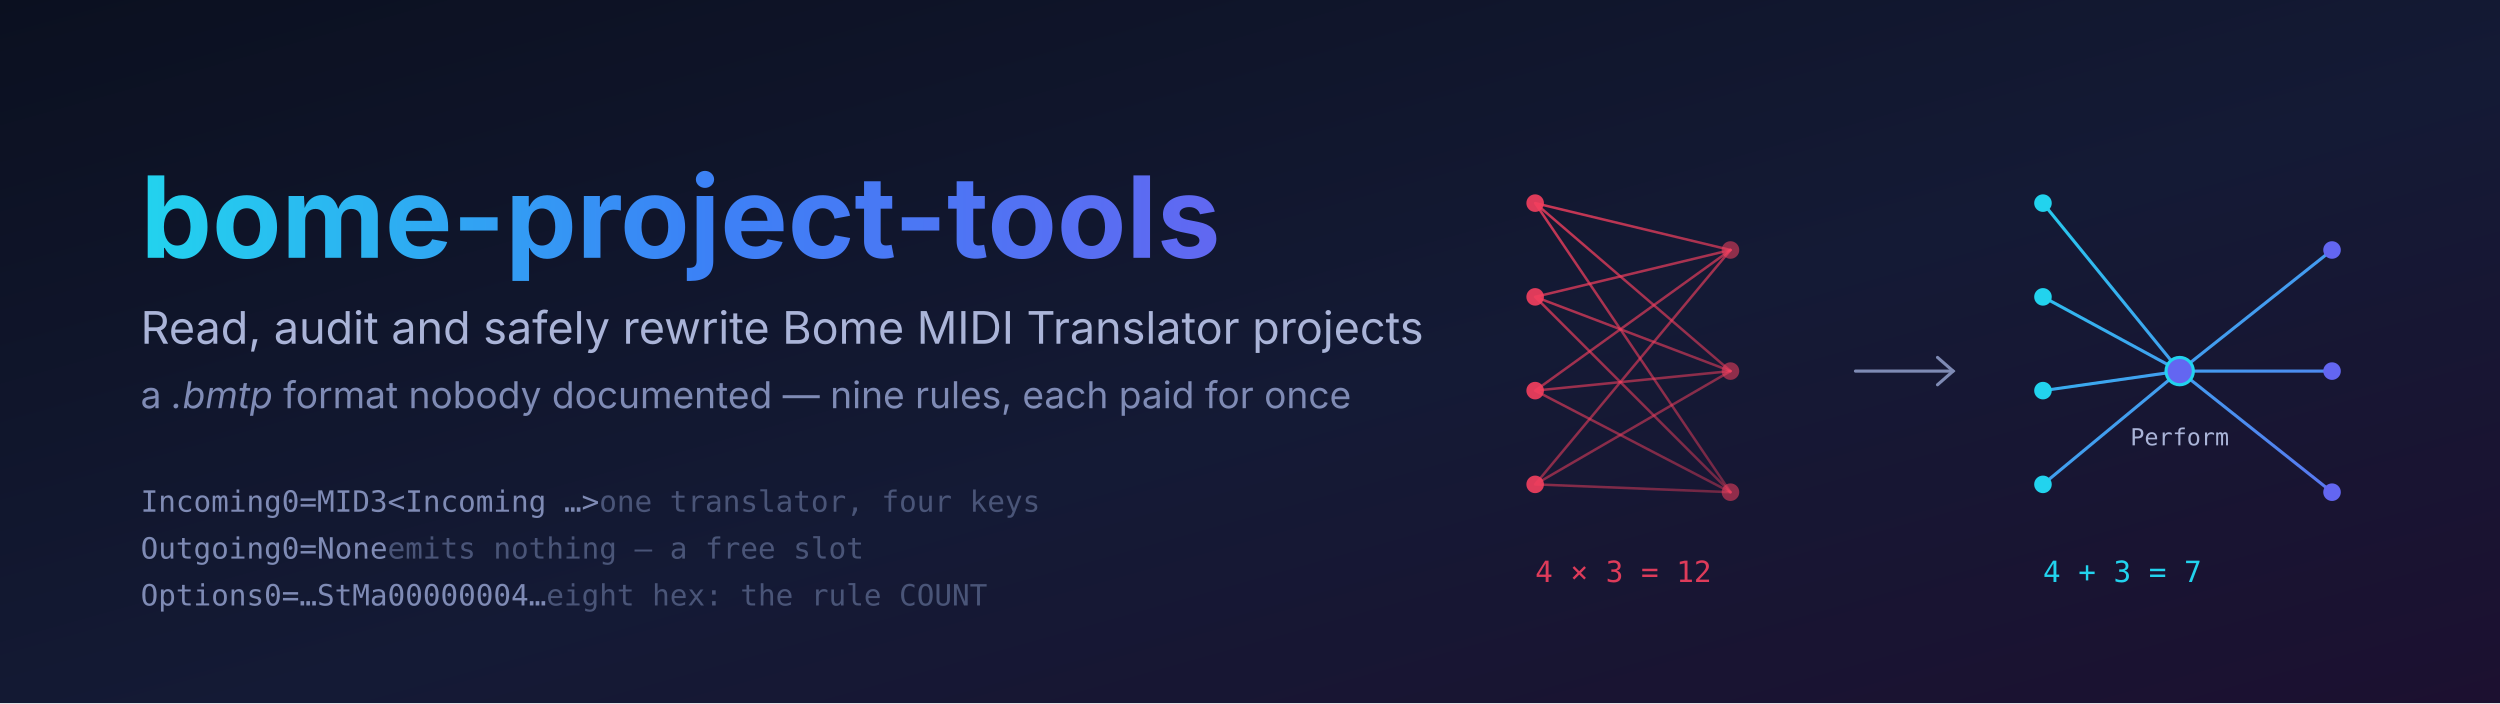
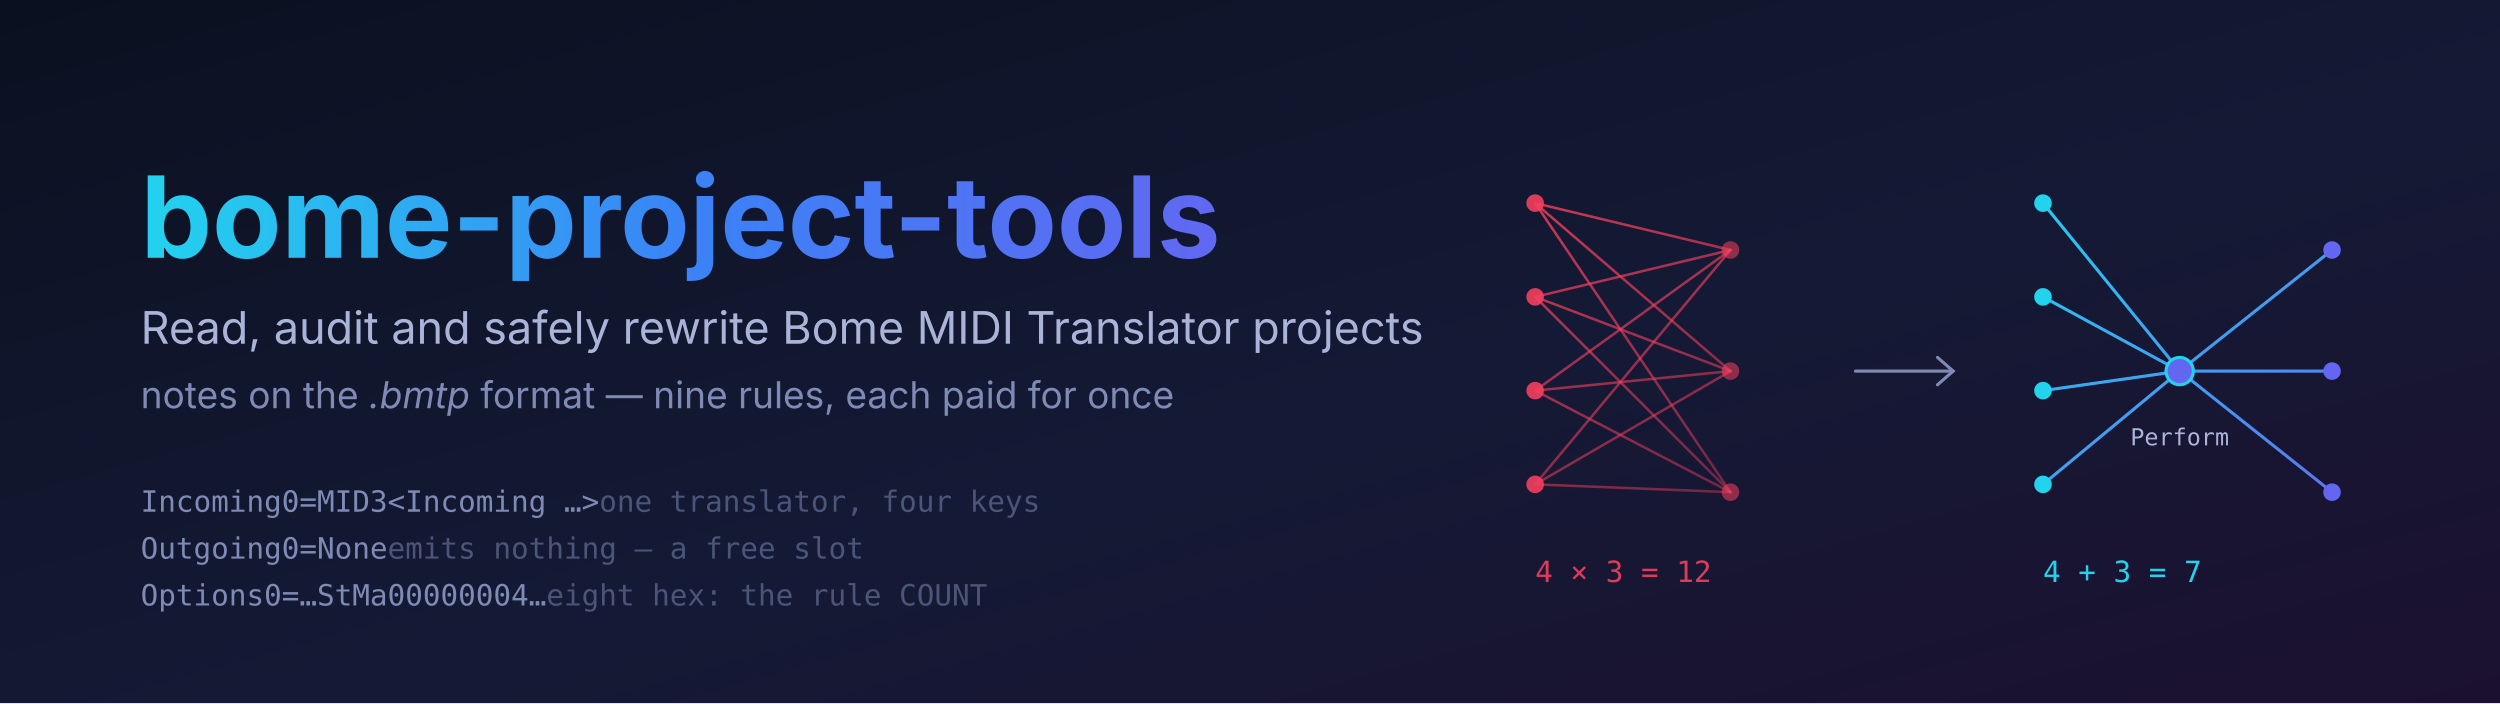
<svg xmlns="http://www.w3.org/2000/svg" width="1280" height="360" viewBox="0 0 1280 360" role="img" aria-label="bome-project-tools — read, audit and safely rewrite Bome MIDI Translator project files">
  <defs>
    <linearGradient id="bg" x1="0" y1="0" x2="1" y2="1">
      <stop offset="0" stop-color="#0b1020" />
      <stop offset="0.55" stop-color="#141a35" />
      <stop offset="1" stop-color="#1c1030" />
    </linearGradient>
    <linearGradient id="gT" gradientUnits="userSpaceOnUse" x1="72" y1="120" x2="640" y2="120">
      <stop offset="0" stop-color="#22d3ee" />
      <stop offset="0.5" stop-color="#3b82f6" />
      <stop offset="1" stop-color="#6366f1" />
    </linearGradient>
    <linearGradient id="gWeb" gradientUnits="userSpaceOnUse" x1="780" y1="90" x2="900" y2="290">
      <stop offset="0" stop-color="#f43f5e" stop-opacity="0.85" />
      <stop offset="1" stop-color="#f43f5e" stop-opacity="0.3" />
    </linearGradient>
    <linearGradient id="gStar" gradientUnits="userSpaceOnUse" x1="1030" y1="90" x2="1210" y2="290">
      <stop offset="0" stop-color="#22d3ee" />
      <stop offset="1" stop-color="#6366f1" />
    </linearGradient>
  </defs>
  <rect width="1280" height="360" fill="url(#bg)" />
  <text x="72" y="132" font-family="-apple-system, Segoe UI, sans-serif" font-size="58" font-weight="700" fill="url(#gT)">bome-project-tools</text>
  <text x="72" y="176" font-family="-apple-system, Segoe UI, sans-serif" font-size="23" fill="#aab4d8">Read, audit and safely rewrite Bome MIDI Translator projects</text>
-   <text x="72" y="209" font-family="-apple-system, Segoe UI, sans-serif" font-size="19" fill="#7f8bb5">a <tspan font-style="italic">.bmtp</tspan> format nobody documented — nine rules, each paid for once</text>
+   <text x="72" y="209" font-family="-apple-system, Segoe UI, sans-serif" font-size="19" fill="#7f8bb5">notes on the <tspan font-style="italic">.bmtp</tspan> format — nine rules, each paid for once</text>
  <g font-family="Menlo, Consolas, monospace" font-size="15">
    <text x="72" y="262" fill="#7f8bb5">Incoming0=MID3&lt;Incoming …&gt;<tspan fill="#4a5578">   one translator, four keys</tspan>
    </text>
    <text x="72" y="286" fill="#7f8bb5">Outgoing0=None<tspan fill="#4a5578">              emits nothing — a free slot</tspan>
    </text>
    <text x="72" y="310" fill="#7f8bb5">Options0=…StMa00000004…<tspan fill="#4a5578">     eight hex: the rule COUNT</tspan>
    </text>
  </g>
  <g stroke-linecap="round" fill="none">
    <g stroke="url(#gWeb)" stroke-width="1.3">
      <path d="M786 104 L886 128 M786 104 L886 190 M786 104 L886 252" />
      <path d="M786 152 L886 128 M786 152 L886 190 M786 152 L886 252" />
      <path d="M786 200 L886 128 M786 200 L886 190 M786 200 L886 252" />
      <path d="M786 248 L886 128 M786 248 L886 190 M786 248 L886 252" />
    </g>
    <g fill="#f43f5e" stroke="none" opacity="0.9">
      <circle cx="786" cy="104" r="4.5" />
      <circle cx="786" cy="152" r="4.5" />
      <circle cx="786" cy="200" r="4.5" />
      <circle cx="786" cy="248" r="4.5" />
    </g>
    <g fill="#f43f5e" stroke="none" opacity="0.55">
      <circle cx="886" cy="128" r="4.5" />
      <circle cx="886" cy="190" r="4.5" />
      <circle cx="886" cy="252" r="4.5" />
    </g>
    <text x="786" y="298" font-family="Menlo, Consolas, monospace" font-size="15" fill="#f43f5e" stroke="none" opacity="0.9">4 × 3 = 12</text>
    <path d="M950 190 L1000 190" stroke="#7f8bb5" stroke-width="1.6" />
    <path d="M992 183 L1000 190 L992 197" stroke="#7f8bb5" stroke-width="1.6" />
    <g stroke="url(#gStar)" stroke-width="1.6">
      <path d="M1046 104 L1116 190 M1046 152 L1116 190 M1046 200 L1116 190 M1046 248 L1116 190" />
      <path d="M1116 190 L1194 128 M1116 190 L1194 190 M1116 190 L1194 252" />
    </g>
    <g fill="#22d3ee" stroke="none">
      <circle cx="1046" cy="104" r="4.5" />
      <circle cx="1046" cy="152" r="4.5" />
      <circle cx="1046" cy="200" r="4.5" />
      <circle cx="1046" cy="248" r="4.5" />
    </g>
    <circle cx="1116" cy="190" r="7" fill="#6366f1" stroke="#22d3ee" stroke-width="1.6" />
    <g fill="#6366f1" stroke="none">
      <circle cx="1194" cy="128" r="4.5" />
      <circle cx="1194" cy="190" r="4.5" />
      <circle cx="1194" cy="252" r="4.5" />
    </g>
    <text x="1046" y="298" font-family="Menlo, Consolas, monospace" font-size="15" fill="#22d3ee" stroke="none">4 + 3 = 7</text>
    <text x="1116" y="228" text-anchor="middle" font-family="Menlo, Consolas, monospace" font-size="12" fill="#aab4d8" stroke="none">Perform</text>
  </g>
</svg>
